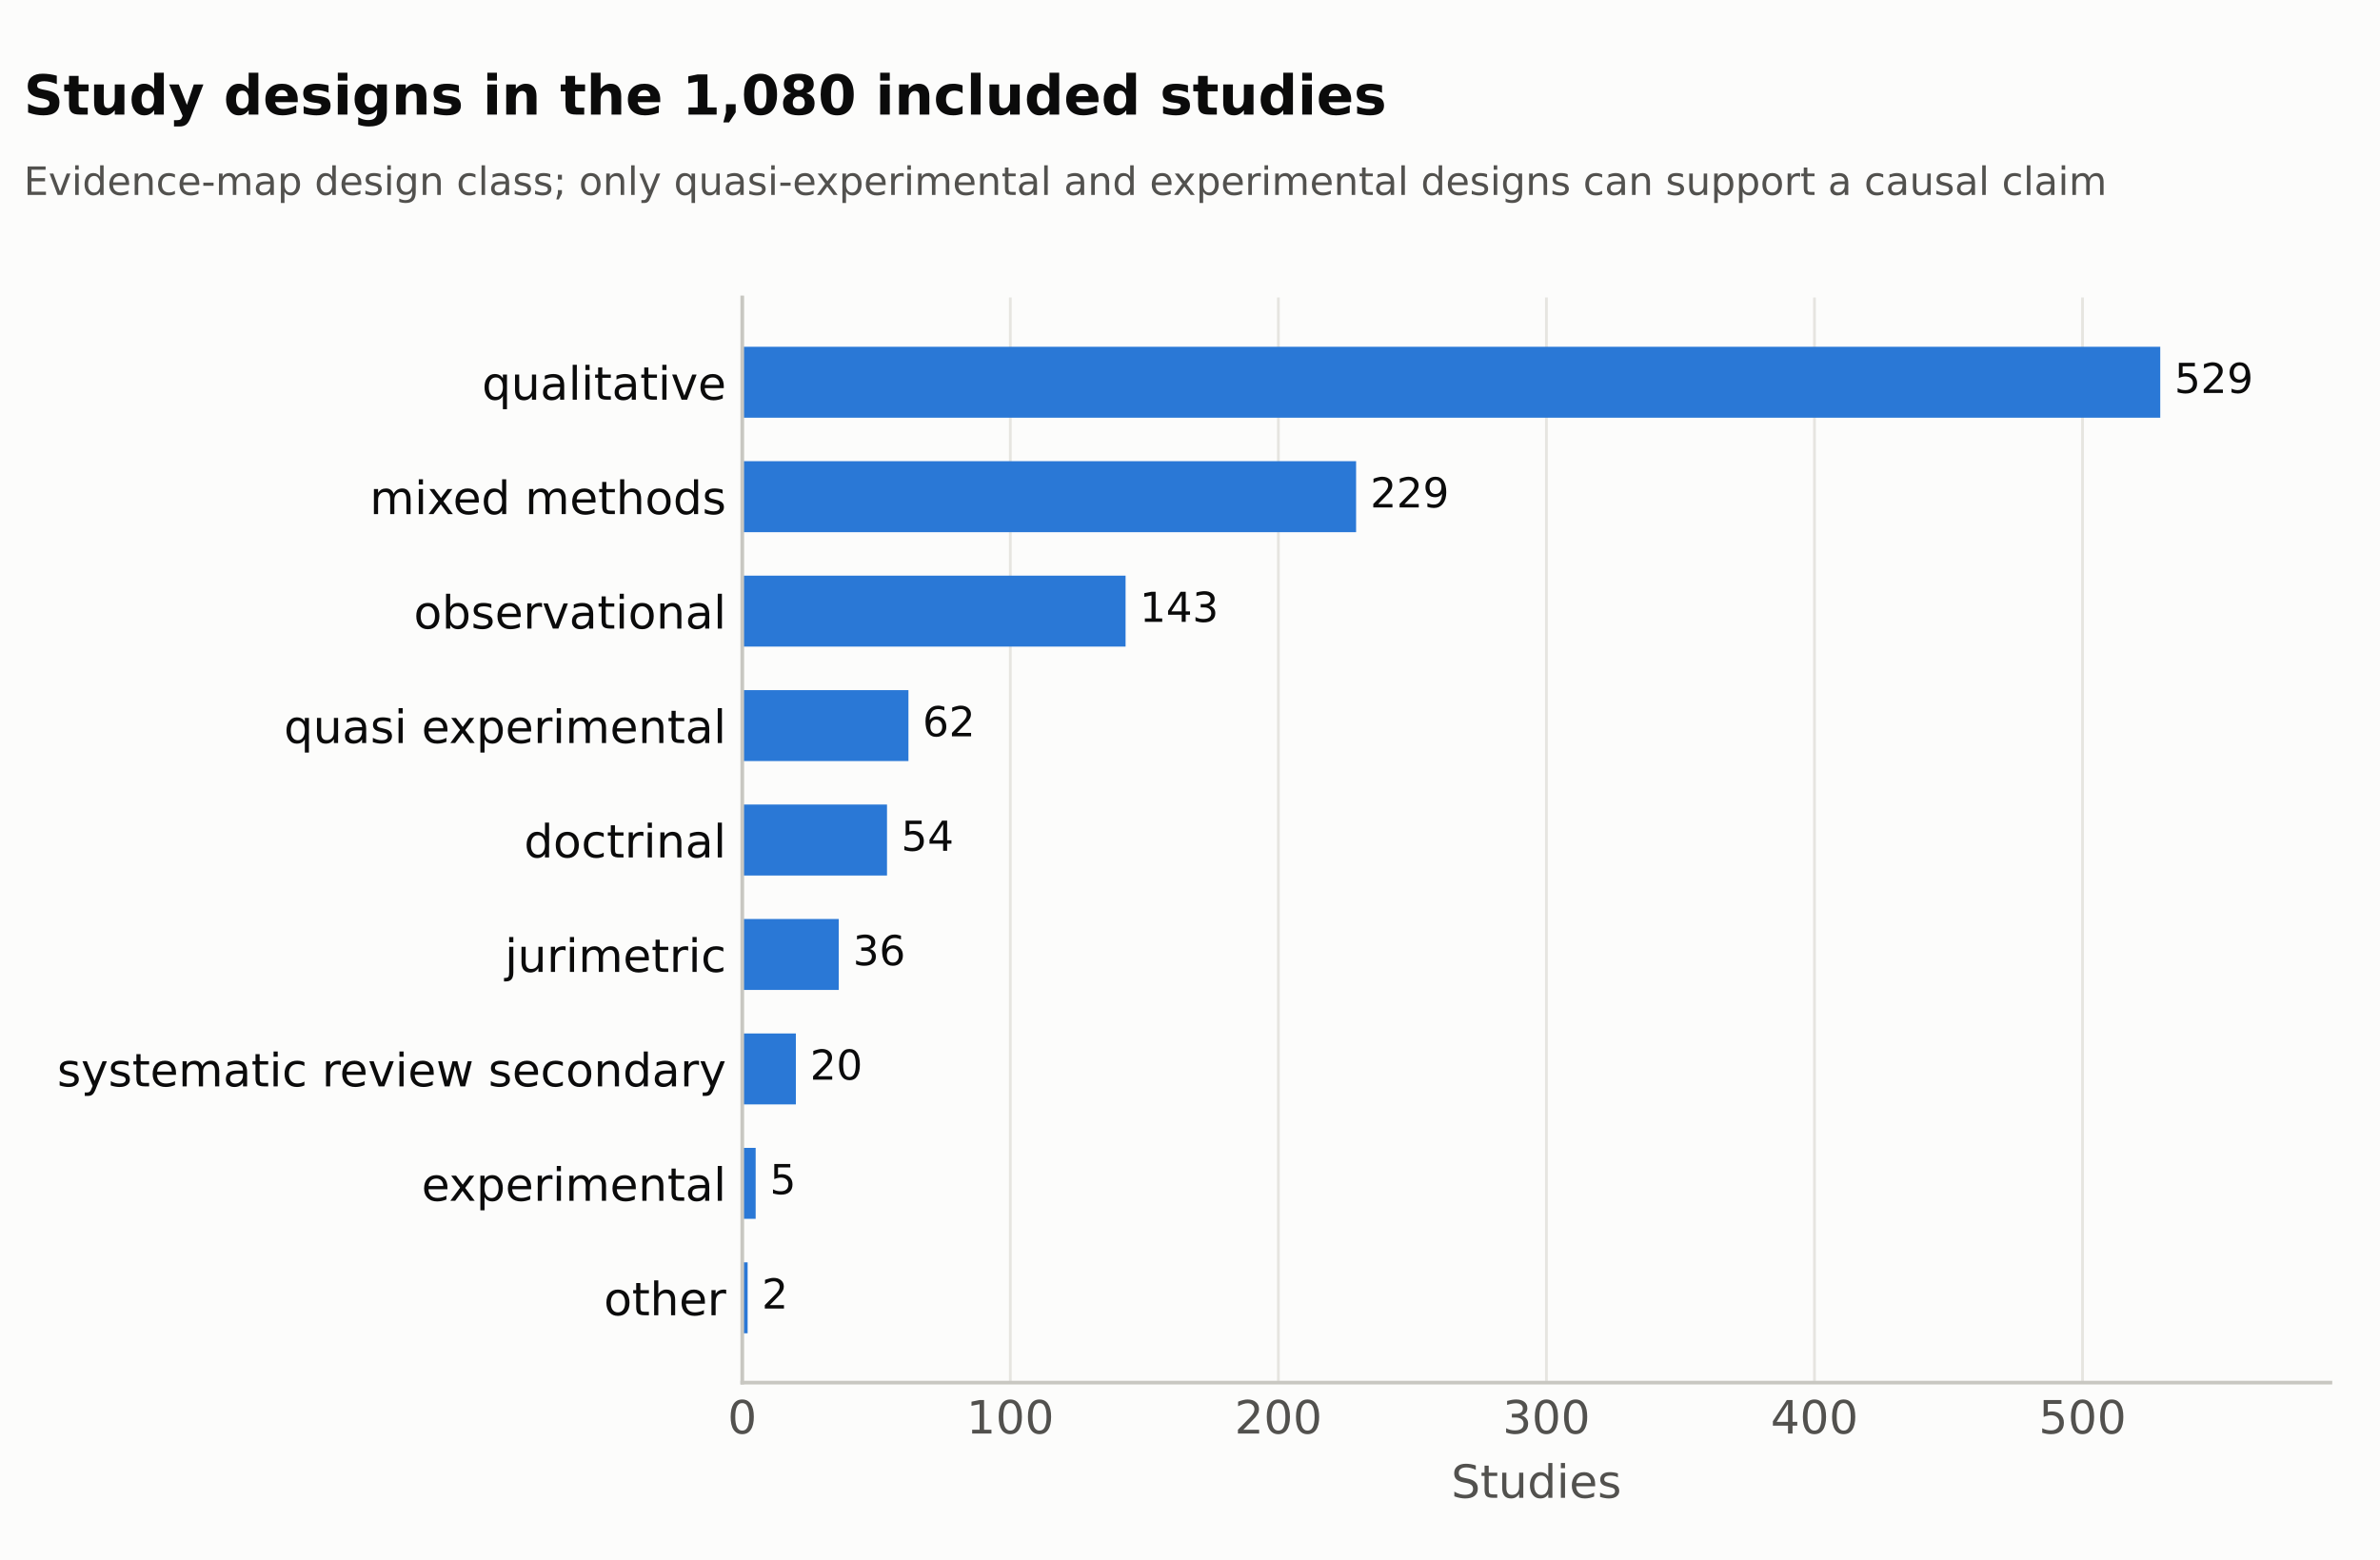
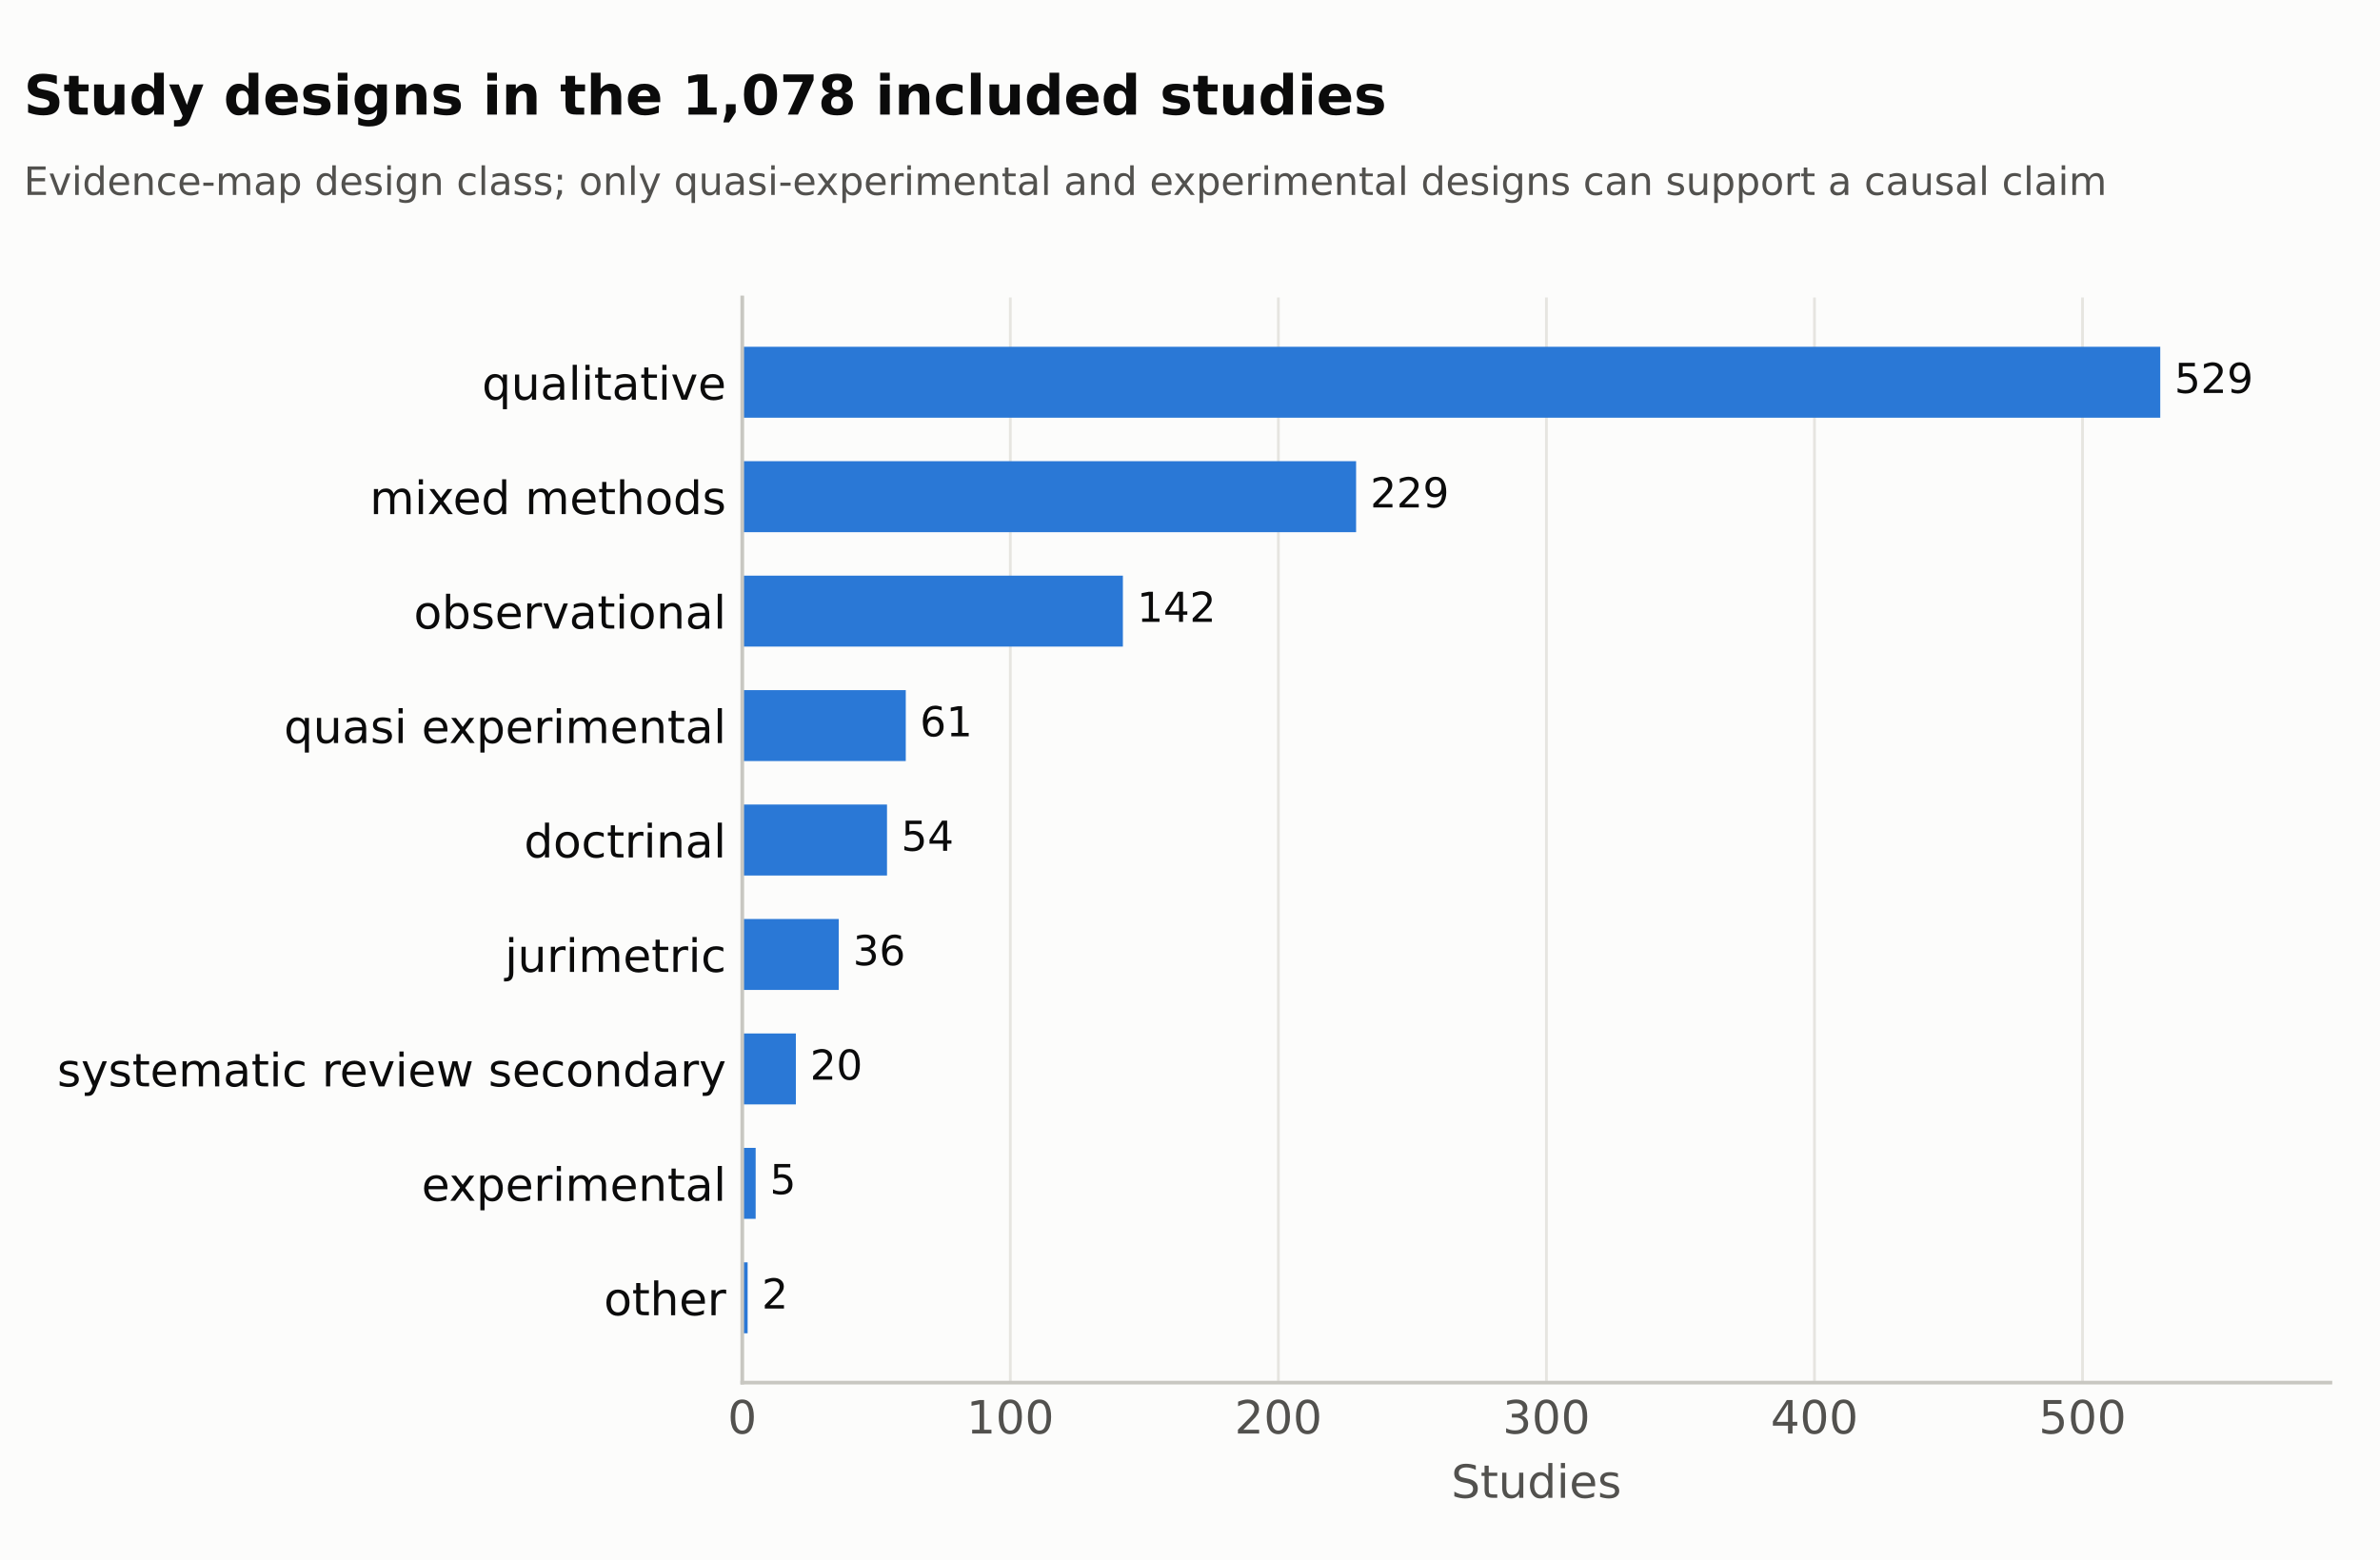
<svg xmlns="http://www.w3.org/2000/svg" width="518.4pt" height="339.84pt" viewBox="0 0 518.4 339.84" version="1.1">
  <defs>
    <style type="text/css">*{stroke-linejoin: round; stroke-linecap: butt}</style>
  </defs>
  <g id="figure_1">
    <g id="patch_1">
      <path d="M 0 339.84  L 518.4 339.84  L 518.4 0  L 0 0  z " style="fill: #fcfcfb" />
    </g>
    <g id="axes_1">
      <g id="patch_2">
        <path d="M 161.675 301.218  L 507.6 301.218  L 507.6 64.8  L 161.675 64.8  z " style="fill: #fcfcfb" />
      </g>
      <g id="matplotlib.axis_1">
        <g id="xtick_1">
          <g id="line2d_1">
            <path d="M 161.675 301.218  L 161.675 64.8  " clip-path="url(#pefce9e30ff)" style="fill: none; stroke: #e6e5e0; stroke-width: 0.6; stroke-linecap: square" />
          </g>
          <g id="line2d_2" />
          <g id="text_1">
            <text style="font-size: 10px; font-family: 'DejaVu Sans', 'Bitstream Vera Sans', 'Computer Modern Sans Serif', 'Lucida Grande', 'Verdana', 'Geneva', 'Lucid', 'Arial', 'Helvetica', 'Avant Garde', sans-serif; text-anchor: middle; fill: #52514e" x="161.675" y="312.315" transform="rotate(-0 161.675 312.3153)">0</text>
          </g>
        </g>
        <g id="xtick_2">
          <g id="line2d_3">
            <path d="M 220.061 301.218  L 220.061 64.8  " clip-path="url(#pefce9e30ff)" style="fill: none; stroke: #e6e5e0; stroke-width: 0.6; stroke-linecap: square" />
          </g>
          <g id="line2d_4" />
          <g id="text_2">
            <text style="font-size: 10px; font-family: 'DejaVu Sans', 'Bitstream Vera Sans', 'Computer Modern Sans Serif', 'Lucida Grande', 'Verdana', 'Geneva', 'Lucid', 'Arial', 'Helvetica', 'Avant Garde', sans-serif; text-anchor: middle; fill: #52514e" x="220.061" y="312.315" transform="rotate(-0 220.0609 312.3153)">100</text>
          </g>
        </g>
        <g id="xtick_3">
          <g id="line2d_5">
            <path d="M 278.447 301.218  L 278.447 64.8  " clip-path="url(#pefce9e30ff)" style="fill: none; stroke: #e6e5e0; stroke-width: 0.6; stroke-linecap: square" />
          </g>
          <g id="line2d_6" />
          <g id="text_3">
            <text style="font-size: 10px; font-family: 'DejaVu Sans', 'Bitstream Vera Sans', 'Computer Modern Sans Serif', 'Lucida Grande', 'Verdana', 'Geneva', 'Lucid', 'Arial', 'Helvetica', 'Avant Garde', sans-serif; text-anchor: middle; fill: #52514e" x="278.447" y="312.315" transform="rotate(-0 278.4469 312.3153)">200</text>
          </g>
        </g>
        <g id="xtick_4">
          <g id="line2d_7">
            <path d="M 336.833 301.218  L 336.833 64.8  " clip-path="url(#pefce9e30ff)" style="fill: none; stroke: #e6e5e0; stroke-width: 0.6; stroke-linecap: square" />
          </g>
          <g id="line2d_8" />
          <g id="text_4">
            <text style="font-size: 10px; font-family: 'DejaVu Sans', 'Bitstream Vera Sans', 'Computer Modern Sans Serif', 'Lucida Grande', 'Verdana', 'Geneva', 'Lucid', 'Arial', 'Helvetica', 'Avant Garde', sans-serif; text-anchor: middle; fill: #52514e" x="336.833" y="312.315" transform="rotate(-0 336.8328 312.3153)">300</text>
          </g>
        </g>
        <g id="xtick_5">
          <g id="line2d_9">
            <path d="M 395.219 301.218  L 395.219 64.8  " clip-path="url(#pefce9e30ff)" style="fill: none; stroke: #e6e5e0; stroke-width: 0.6; stroke-linecap: square" />
          </g>
          <g id="line2d_10" />
          <g id="text_5">
            <text style="font-size: 10px; font-family: 'DejaVu Sans', 'Bitstream Vera Sans', 'Computer Modern Sans Serif', 'Lucida Grande', 'Verdana', 'Geneva', 'Lucid', 'Arial', 'Helvetica', 'Avant Garde', sans-serif; text-anchor: middle; fill: #52514e" x="395.219" y="312.315" transform="rotate(-0 395.2187 312.3153)">400</text>
          </g>
        </g>
        <g id="xtick_6">
          <g id="line2d_11">
            <path d="M 453.605 301.218  L 453.605 64.8  " clip-path="url(#pefce9e30ff)" style="fill: none; stroke: #e6e5e0; stroke-width: 0.6; stroke-linecap: square" />
          </g>
          <g id="line2d_12" />
          <g id="text_6">
            <text style="font-size: 10px; font-family: 'DejaVu Sans', 'Bitstream Vera Sans', 'Computer Modern Sans Serif', 'Lucida Grande', 'Verdana', 'Geneva', 'Lucid', 'Arial', 'Helvetica', 'Avant Garde', sans-serif; text-anchor: middle; fill: #52514e" x="453.605" y="312.315" transform="rotate(-0 453.6047 312.3153)">500</text>
          </g>
        </g>
        <g id="text_7">
          <text style="font-size: 10px; font-family: 'DejaVu Sans', 'Bitstream Vera Sans', 'Computer Modern Sans Serif', 'Lucida Grande', 'Verdana', 'Geneva', 'Lucid', 'Arial', 'Helvetica', 'Avant Garde', sans-serif; text-anchor: middle; fill: #52514e" x="334.637" y="326.316" transform="rotate(-0 334.6375 326.3161)">Studies</text>
        </g>
      </g>
      <g id="matplotlib.axis_2">
        <g id="ytick_1">
          <g id="line2d_13" />
          <g id="text_8">
            <text style="font-size: 10px; font-family: 'DejaVu Sans', 'Bitstream Vera Sans', 'Computer Modern Sans Serif', 'Lucida Grande', 'Verdana', 'Geneva', 'Lucid', 'Arial', 'Helvetica', 'Avant Garde', sans-serif; text-anchor: end; fill: #0b0b0b" x="158.175" y="87.075" transform="rotate(-0 158.175 87.0748)">qualitative</text>
          </g>
        </g>
        <g id="ytick_2">
          <g id="line2d_14" />
          <g id="text_9">
            <text style="font-size: 10px; font-family: 'DejaVu Sans', 'Bitstream Vera Sans', 'Computer Modern Sans Serif', 'Lucida Grande', 'Verdana', 'Geneva', 'Lucid', 'Arial', 'Helvetica', 'Avant Garde', sans-serif; text-anchor: end; fill: #0b0b0b" x="158.175" y="112.008" transform="rotate(-0 158.175 112.0081)">mixed methods</text>
          </g>
        </g>
        <g id="ytick_3">
          <g id="line2d_15" />
          <g id="text_10">
            <text style="font-size: 10px; font-family: 'DejaVu Sans', 'Bitstream Vera Sans', 'Computer Modern Sans Serif', 'Lucida Grande', 'Verdana', 'Geneva', 'Lucid', 'Arial', 'Helvetica', 'Avant Garde', sans-serif; text-anchor: end; fill: #0b0b0b" x="158.175" y="136.941" transform="rotate(-0 158.175 136.9414)">observational</text>
          </g>
        </g>
        <g id="ytick_4">
          <g id="line2d_16" />
          <g id="text_11">
            <text style="font-size: 10px; font-family: 'DejaVu Sans', 'Bitstream Vera Sans', 'Computer Modern Sans Serif', 'Lucida Grande', 'Verdana', 'Geneva', 'Lucid', 'Arial', 'Helvetica', 'Avant Garde', sans-serif; text-anchor: end; fill: #0b0b0b" x="158.175" y="161.875" transform="rotate(-0 158.175 161.8747)">quasi experimental</text>
          </g>
        </g>
        <g id="ytick_5">
          <g id="line2d_17" />
          <g id="text_12">
            <text style="font-size: 10px; font-family: 'DejaVu Sans', 'Bitstream Vera Sans', 'Computer Modern Sans Serif', 'Lucida Grande', 'Verdana', 'Geneva', 'Lucid', 'Arial', 'Helvetica', 'Avant Garde', sans-serif; text-anchor: end; fill: #0b0b0b" x="158.175" y="186.808" transform="rotate(-0 158.175 186.808)">doctrinal</text>
          </g>
        </g>
        <g id="ytick_6">
          <g id="line2d_18" />
          <g id="text_13">
            <text style="font-size: 10px; font-family: 'DejaVu Sans', 'Bitstream Vera Sans', 'Computer Modern Sans Serif', 'Lucida Grande', 'Verdana', 'Geneva', 'Lucid', 'Arial', 'Helvetica', 'Avant Garde', sans-serif; text-anchor: end; fill: #0b0b0b" x="158.175" y="211.741" transform="rotate(-0 158.175 211.7414)">jurimetric</text>
          </g>
        </g>
        <g id="ytick_7">
          <g id="line2d_19" />
          <g id="text_14">
            <text style="font-size: 10px; font-family: 'DejaVu Sans', 'Bitstream Vera Sans', 'Computer Modern Sans Serif', 'Lucida Grande', 'Verdana', 'Geneva', 'Lucid', 'Arial', 'Helvetica', 'Avant Garde', sans-serif; text-anchor: end; fill: #0b0b0b" x="158.175" y="236.675" transform="rotate(-0 158.175 236.6747)">systematic review secondary</text>
          </g>
        </g>
        <g id="ytick_8">
          <g id="line2d_20" />
          <g id="text_15">
            <text style="font-size: 10px; font-family: 'DejaVu Sans', 'Bitstream Vera Sans', 'Computer Modern Sans Serif', 'Lucida Grande', 'Verdana', 'Geneva', 'Lucid', 'Arial', 'Helvetica', 'Avant Garde', sans-serif; text-anchor: end; fill: #0b0b0b" x="158.175" y="261.608" transform="rotate(-0 158.175 261.608)">experimental</text>
          </g>
        </g>
        <g id="ytick_9">
          <g id="line2d_21" />
          <g id="text_16">
            <text style="font-size: 10px; font-family: 'DejaVu Sans', 'Bitstream Vera Sans', 'Computer Modern Sans Serif', 'Lucida Grande', 'Verdana', 'Geneva', 'Lucid', 'Arial', 'Helvetica', 'Avant Garde', sans-serif; text-anchor: end; fill: #0b0b0b" x="158.175" y="286.541" transform="rotate(-0 158.175 286.5413)">other</text>
          </g>
        </g>
      </g>
      <g id="patch_3">
        <path d="M 161.675 75.546  L 470.537 75.546  L 470.537 91.005  L 161.675 91.005  z " clip-path="url(#pefce9e30ff)" style="fill: #2a78d6" />
      </g>
      <g id="patch_4">
        <path d="M 161.675 100.48  L 295.379 100.48  L 295.379 115.938  L 161.675 115.938  z " clip-path="url(#pefce9e30ff)" style="fill: #2a78d6" />
      </g>
      <g id="patch_5">
-         <path d="M 161.675 125.413  L 245.167 125.413  L 245.167 140.872  L 161.675 140.872  z " clip-path="url(#pefce9e30ff)" style="fill: #2a78d6" />
+         <path d="M 161.675 125.413  L 244.583 125.413  L 244.583 140.872  L 161.675 140.872  z " clip-path="url(#pefce9e30ff)" style="fill: #2a78d6" />
      </g>
      <g id="patch_6">
-         <path d="M 161.675 150.346  L 197.874 150.346  L 197.874 165.805  L 161.675 165.805  z " clip-path="url(#pefce9e30ff)" style="fill: #2a78d6" />
+         <path d="M 161.675 150.346  L 197.29 150.346  L 197.29 165.805  L 161.675 165.805  z " clip-path="url(#pefce9e30ff)" style="fill: #2a78d6" />
      </g>
      <g id="patch_7">
        <path d="M 161.675 175.28  L 193.203 175.28  L 193.203 190.738  L 161.675 190.738  z " clip-path="url(#pefce9e30ff)" style="fill: #2a78d6" />
      </g>
      <g id="patch_8">
        <path d="M 161.675 200.213  L 182.694 200.213  L 182.694 215.671  L 161.675 215.671  z " clip-path="url(#pefce9e30ff)" style="fill: #2a78d6" />
      </g>
      <g id="patch_9">
        <path d="M 161.675 225.146  L 173.352 225.146  L 173.352 240.605  L 161.675 240.605  z " clip-path="url(#pefce9e30ff)" style="fill: #2a78d6" />
      </g>
      <g id="patch_10">
        <path d="M 161.675 250.079  L 164.594 250.079  L 164.594 265.538  L 161.675 265.538  z " clip-path="url(#pefce9e30ff)" style="fill: #2a78d6" />
      </g>
      <g id="patch_11">
        <path d="M 161.675 275.013  L 162.843 275.013  L 162.843 290.471  L 161.675 290.471  z " clip-path="url(#pefce9e30ff)" style="fill: #2a78d6" />
      </g>
      <g id="patch_12">
        <path d="M 161.675 301.218  L 161.675 64.8  " style="fill: none; stroke: #c8c7c1; stroke-width: 0.8; stroke-linejoin: miter; stroke-linecap: square" />
      </g>
      <g id="patch_13">
        <path d="M 161.675 301.218  L 507.6 301.218  " style="fill: none; stroke: #c8c7c1; stroke-width: 0.8; stroke-linejoin: miter; stroke-linecap: square" />
      </g>
      <g id="text_17">
        <text style="font-size: 9px; font-family: 'DejaVu Sans', 'Bitstream Vera Sans', 'Computer Modern Sans Serif', 'Lucida Grande', 'Verdana', 'Geneva', 'Lucid', 'Arial', 'Helvetica', 'Avant Garde', sans-serif; text-anchor: start; fill: #0b0b0b" x="473.625" y="85.613" transform="rotate(-0 473.6252 85.61347)">529</text>
      </g>
      <g id="text_18">
        <text style="font-size: 9px; font-family: 'DejaVu Sans', 'Bitstream Vera Sans', 'Computer Modern Sans Serif', 'Lucida Grande', 'Verdana', 'Geneva', 'Lucid', 'Arial', 'Helvetica', 'Avant Garde', sans-serif; text-anchor: start; fill: #0b0b0b" x="298.467" y="110.547" transform="rotate(-0 298.4674 110.5468)">229</text>
      </g>
      <g id="text_19">
-         <text style="font-size: 9px; font-family: 'DejaVu Sans', 'Bitstream Vera Sans', 'Computer Modern Sans Serif', 'Lucida Grande', 'Verdana', 'Geneva', 'Lucid', 'Arial', 'Helvetica', 'Avant Garde', sans-serif; text-anchor: start; fill: #0b0b0b" x="248.256" y="135.48" transform="rotate(-0 248.2555 135.4801)">143</text>
+         <text style="font-size: 9px; font-family: 'DejaVu Sans', 'Bitstream Vera Sans', 'Computer Modern Sans Serif', 'Lucida Grande', 'Verdana', 'Geneva', 'Lucid', 'Arial', 'Helvetica', 'Avant Garde', sans-serif; text-anchor: start; fill: #0b0b0b" x="247.672" y="135.48" transform="rotate(-0 247.6716 135.4801)">142</text>
      </g>
      <g id="text_20">
-         <text style="font-size: 9px; font-family: 'DejaVu Sans', 'Bitstream Vera Sans', 'Computer Modern Sans Serif', 'Lucida Grande', 'Verdana', 'Geneva', 'Lucid', 'Arial', 'Helvetica', 'Avant Garde', sans-serif; text-anchor: start; fill: #0b0b0b" x="200.963" y="160.413" transform="rotate(-0 200.9629 160.4134)">62</text>
+         <text style="font-size: 9px; font-family: 'DejaVu Sans', 'Bitstream Vera Sans', 'Computer Modern Sans Serif', 'Lucida Grande', 'Verdana', 'Geneva', 'Lucid', 'Arial', 'Helvetica', 'Avant Garde', sans-serif; text-anchor: start; fill: #0b0b0b" x="200.379" y="160.413" transform="rotate(-0 200.379 160.4134)">61</text>
      </g>
      <g id="text_21">
        <text style="font-size: 9px; font-family: 'DejaVu Sans', 'Bitstream Vera Sans', 'Computer Modern Sans Serif', 'Lucida Grande', 'Verdana', 'Geneva', 'Lucid', 'Arial', 'Helvetica', 'Avant Garde', sans-serif; text-anchor: start; fill: #0b0b0b" x="196.292" y="185.347" transform="rotate(-0 196.292 185.3467)">54</text>
      </g>
      <g id="text_22">
        <text style="font-size: 9px; font-family: 'DejaVu Sans', 'Bitstream Vera Sans', 'Computer Modern Sans Serif', 'Lucida Grande', 'Verdana', 'Geneva', 'Lucid', 'Arial', 'Helvetica', 'Avant Garde', sans-serif; text-anchor: start; fill: #0b0b0b" x="185.783" y="210.28" transform="rotate(-0 185.7826 210.28)">36</text>
      </g>
      <g id="text_23">
        <text style="font-size: 9px; font-family: 'DejaVu Sans', 'Bitstream Vera Sans', 'Computer Modern Sans Serif', 'Lucida Grande', 'Verdana', 'Geneva', 'Lucid', 'Arial', 'Helvetica', 'Avant Garde', sans-serif; text-anchor: start; fill: #0b0b0b" x="176.441" y="235.213" transform="rotate(-0 176.4408 235.2133)">20</text>
      </g>
      <g id="text_24">
        <text style="font-size: 9px; font-family: 'DejaVu Sans', 'Bitstream Vera Sans', 'Computer Modern Sans Serif', 'Lucida Grande', 'Verdana', 'Geneva', 'Lucid', 'Arial', 'Helvetica', 'Avant Garde', sans-serif; text-anchor: start; fill: #0b0b0b" x="167.683" y="260.147" transform="rotate(-0 167.6829 260.1467)">5</text>
      </g>
      <g id="text_25">
        <text style="font-size: 9px; font-family: 'DejaVu Sans', 'Bitstream Vera Sans', 'Computer Modern Sans Serif', 'Lucida Grande', 'Verdana', 'Geneva', 'Lucid', 'Arial', 'Helvetica', 'Avant Garde', sans-serif; text-anchor: start; fill: #0b0b0b" x="165.931" y="285.08" transform="rotate(-0 165.9313 285.08)">2</text>
      </g>
    </g>
    <g id="text_26">
-       <text style="font-weight: 700; font-size: 12px; font-family: 'DejaVu Sans', 'Bitstream Vera Sans', 'Computer Modern Sans Serif', 'Lucida Grande', 'Verdana', 'Geneva', 'Lucid', 'Arial', 'Helvetica', 'Avant Garde', sans-serif; text-anchor: start; fill: #0b0b0b" x="5.184" y="24.958" transform="rotate(-0 5.184 24.95812)">Study designs in the 1,080 included studies</text>
+       <text style="font-weight: 700; font-size: 12px; font-family: 'DejaVu Sans', 'Bitstream Vera Sans', 'Computer Modern Sans Serif', 'Lucida Grande', 'Verdana', 'Geneva', 'Lucid', 'Arial', 'Helvetica', 'Avant Garde', sans-serif; text-anchor: start; fill: #0b0b0b" x="5.184" y="24.958" transform="rotate(-0 5.184 24.95812)">Study designs in the 1,078 included studies</text>
    </g>
    <g id="text_27">
      <text style="font-size: 8.5px; font-family: 'DejaVu Sans', 'Bitstream Vera Sans', 'Computer Modern Sans Serif', 'Lucida Grande', 'Verdana', 'Geneva', 'Lucid', 'Arial', 'Helvetica', 'Avant Garde', sans-serif; text-anchor: start; fill: #52514e" x="5.184" y="42.459" transform="rotate(-0 5.184 42.45867)">Evidence-map design class; only quasi-experimental and experimental designs can support a causal claim</text>
    </g>
  </g>
  <defs>
    <clipPath id="pefce9e30ff">
      <rect x="161.675" y="64.8" width="345.925" height="236.418" />
    </clipPath>
  </defs>
</svg>
